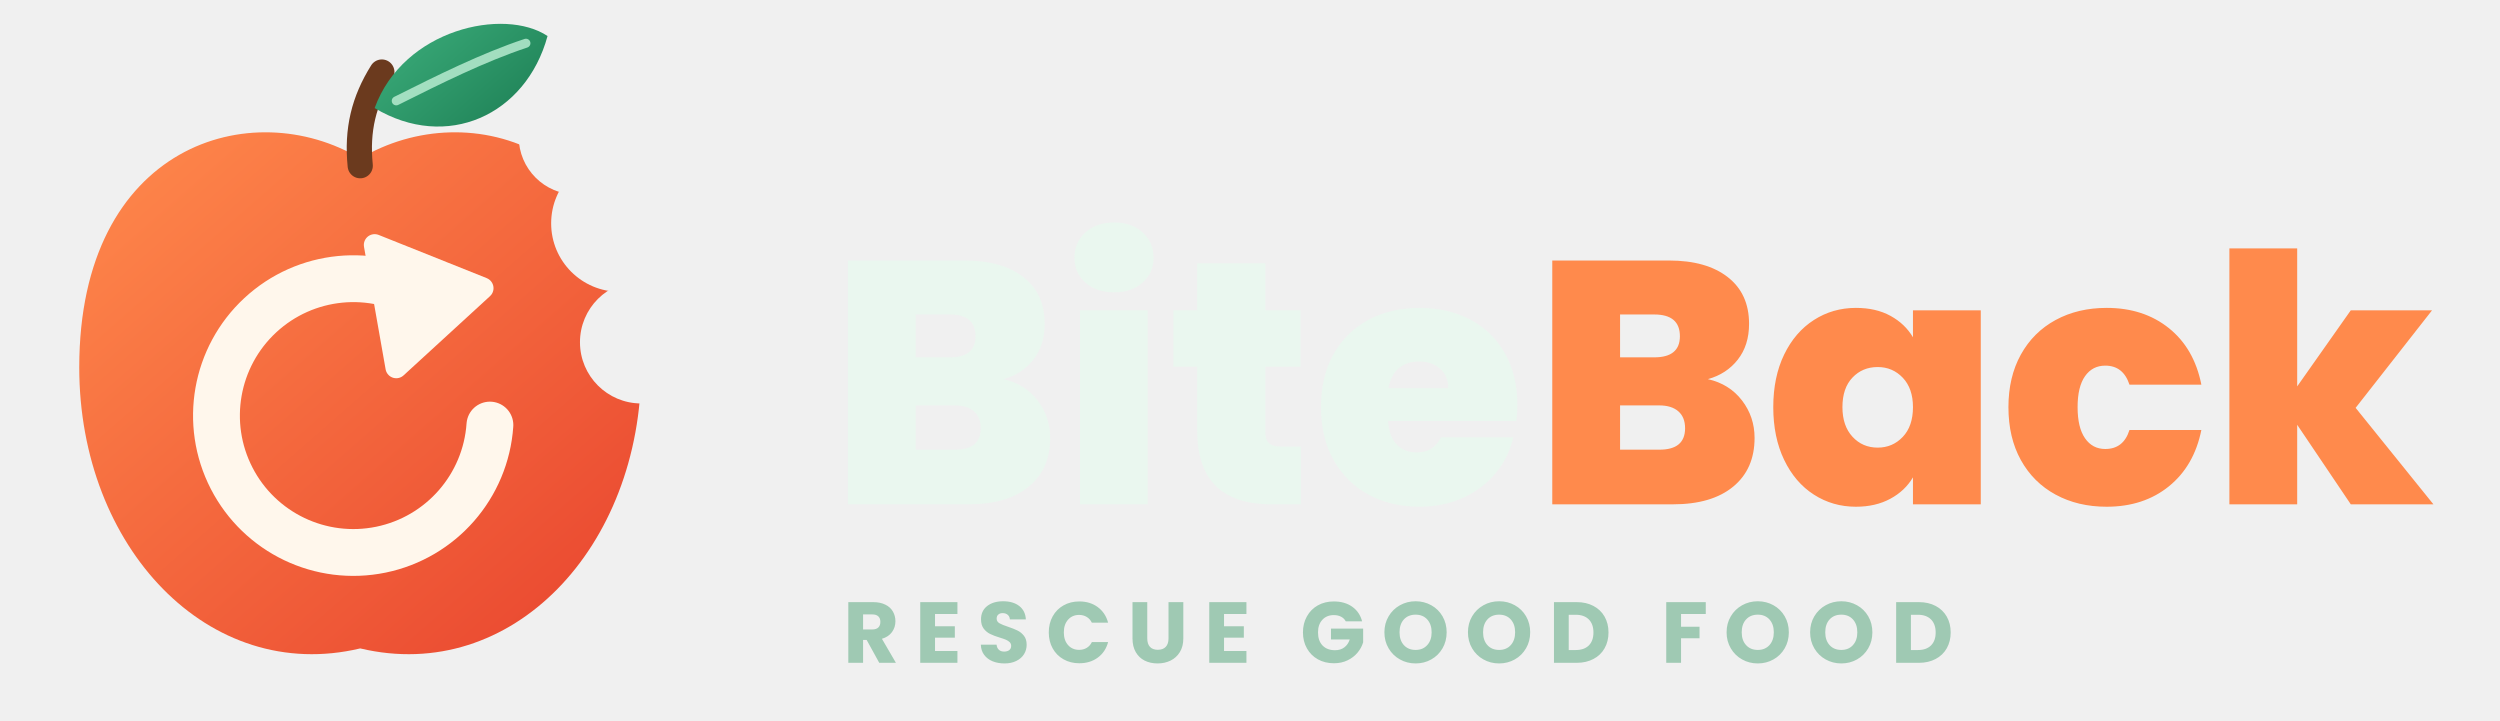
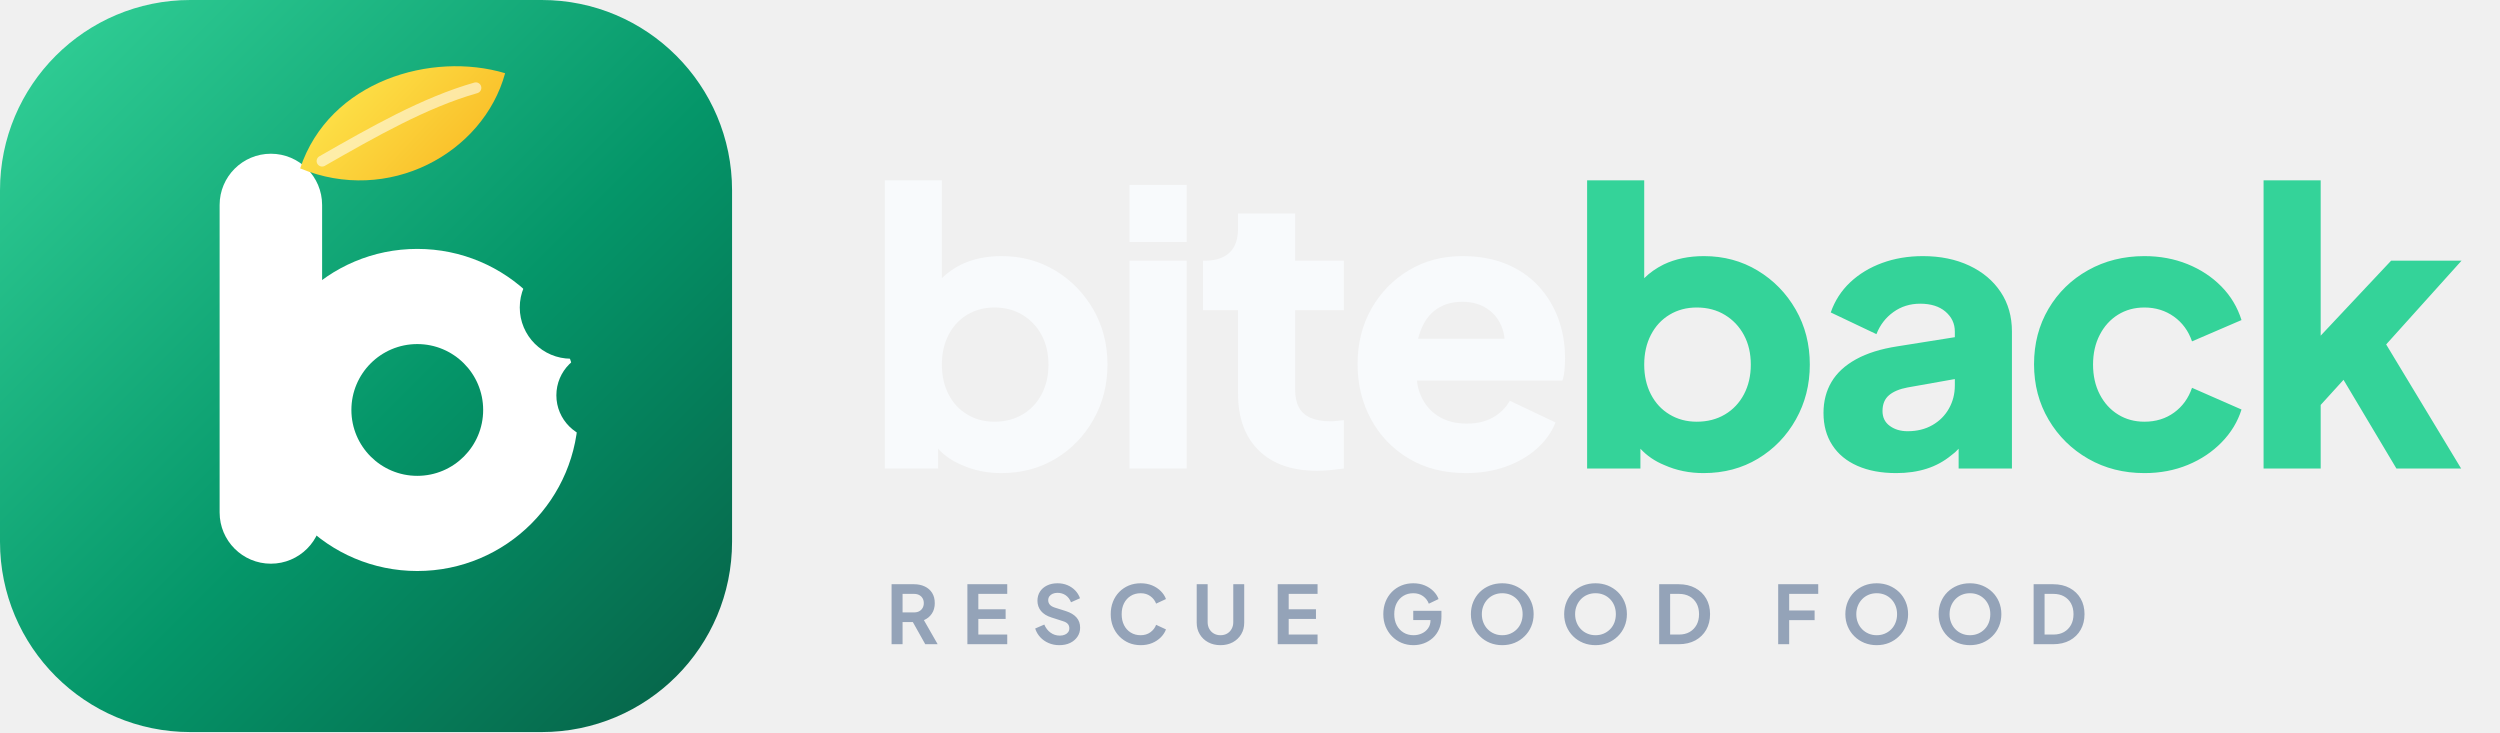
- <svg xmlns="http://www.w3.org/2000/svg" viewBox="0 0 694 200" role="img" aria-label="BiteBack">
+ <svg xmlns="http://www.w3.org/2000/svg" viewBox="0 0 683 200" role="img" aria-label="BiteBack">
  <defs>
-     <linearGradient id="d-fruit" x1="30" y1="30" x2="170" y2="190" gradientUnits="userSpaceOnUse">
-       <stop offset="0" stop-color="#FF8A4C" />
-       <stop offset="1" stop-color="#E8432E" />
+     <linearGradient id="d-tile" x1="0" y1="0" x2="200" y2="200" gradientUnits="userSpaceOnUse">
+       <stop offset="0" stop-color="#34D399" />
+       <stop offset=".55" stop-color="#059669" />
+       <stop offset="1" stop-color="#065F46" />
    </linearGradient>
-     <linearGradient id="d-leaf" x1="96" y1="10" x2="140" y2="60" gradientUnits="userSpaceOnUse">
-       <stop offset="0" stop-color="#3FB27F" />
-       <stop offset="1" stop-color="#15724A" />
+     <linearGradient id="d-leaf" x1="96" y1="20" x2="150" y2="70" gradientUnits="userSpaceOnUse">
+       <stop offset="0" stop-color="#FDE047" />
+       <stop offset="1" stop-color="#F59E0B" />
    </linearGradient>
-     <mask id="d-bite" maskUnits="userSpaceOnUse" x="0" y="0" width="200" height="200">
-       <rect width="200" height="200" fill="#fff" />
-       <circle cx="172" cy="62" r="19" fill="#000" />
-       <circle cx="178" cy="95" r="17" fill="#000" />
-       <circle cx="160" cy="38" r="16" fill="#000" />
+     <mask id="d-b" maskUnits="userSpaceOnUse" x="0" y="0" width="200" height="200">
+       <rect width="200" height="200" fill="#000" />
+       <rect x="54" y="46" width="28" height="112" rx="14" fill="#fff" />
+       <circle cx="108" cy="116" r="44" fill="#fff" />
+       <circle cx="108" cy="116" r="18" fill="#000" />
+       <circle cx="150" cy="88" r="14" fill="#000" />
+       <circle cx="158" cy="112" r="12" fill="#000" />
    </mask>
  </defs>
-   <g mask="url(#d-bite)">
-     <path d="M100 44 C 70 26, 22 40, 22 102 C 22 152, 58 190, 100 180 C 142 190, 178 152, 178 102 C 178 40, 130 26, 100 44 Z" fill="url(#d-fruit)" />
+   <rect width="200" height="200" rx="52" fill="url(#d-tile)" />
+   <g transform="translate(6 -4)">
+     <rect x="-6" y="4" width="200" height="200" fill="#fff" mask="url(#d-b)" />
+     <path d="M76 50 C 84 26, 112 18, 132 24 C 126 46, 100 60, 76 50 Z" fill="url(#d-leaf)" />
+     <path d="M82 48 C 96 40, 110 32, 124 28" fill="none" stroke="#fff" stroke-opacity=".55" stroke-width="3" stroke-linecap="round" />
  </g>
-   <path d="M100 46 C 99 36, 101 28, 106 20" fill="none" stroke="#6B3A1E" stroke-width="7" stroke-linecap="round" />
-   <path d="M104 30 C 112 8, 140 2, 152 10 C 146 32, 124 42, 104 30 Z" fill="url(#d-leaf)" />
-   <path d="M110 28 C 122 22, 134 16, 146 12" fill="none" stroke="#BFF0D6" stroke-width="2.5" stroke-linecap="round" opacity=".8" />
-   <path d="M136 118 A 38 38 0 1 1 118 83" fill="none" stroke="#FFF7EC" stroke-width="13" stroke-linecap="round" />
-   <path d="M104 68 L 134 80 L 110 102 Z" fill="#FFF7EC" stroke="#FFF7EC" stroke-width="6" stroke-linejoin="round" />
-   <path d="M278.58 105.25Q284.53 106.59 288.03 111.15Q291.54 115.71 291.54 121.57Q291.54 130.21 285.58 135.10Q279.63 140 268.88 140L235.38 140L235.38 72.32L267.82 72.32Q278.19 72.32 284.10 76.93Q290 81.54 290 89.89Q290 95.84 286.88 99.82Q283.76 103.81 278.58 105.25M254.19 87.30L254.19 99.20L263.70 99.20Q270.80 99.20 270.80 93.34Q270.80 87.30 263.70 87.30L254.19 87.30M265.14 124.83Q272.24 124.83 272.24 118.88Q272.24 115.81 270.37 114.18Q268.50 112.54 265.04 112.54L254.19 112.54L254.19 124.83L265.14 124.83M309.30 81.15Q304.30 81.15 301.28 78.42Q298.26 75.68 298.26 71.55Q298.26 67.33 301.28 64.54Q304.30 61.76 309.30 61.76Q314.19 61.76 317.22 64.54Q320.24 67.33 320.24 71.55Q320.24 75.68 317.22 78.42Q314.19 81.15 309.30 81.15M299.79 86.14L318.61 86.14L318.61 140L299.79 140L299.79 86.14M355.66 123.97L361.14 123.97L361.14 140L352.98 140Q332.34 140 332.34 119.55L332.34 101.79L325.71 101.79L325.71 86.14L332.34 86.14L332.34 73.09L351.25 73.09L351.25 86.14L361.04 86.14L361.04 101.79L351.25 101.79L351.25 119.84Q351.25 122.05 352.26 123.01Q353.26 123.97 355.66 123.97M421.23 112.45Q421.23 114.66 420.94 116.86L385.33 116.86Q385.62 121.28 387.78 123.44Q389.94 125.60 393.30 125.60Q398 125.60 400.02 121.38L420.08 121.38Q418.83 126.94 415.23 131.31Q411.63 135.68 406.16 138.18Q400.69 140.67 394.06 140.67Q386.10 140.67 379.90 137.31Q373.71 133.95 370.21 127.71Q366.70 121.47 366.70 113.02Q366.70 104.58 370.16 98.38Q373.62 92.19 379.81 88.83Q386 85.47 394.06 85.47Q402.03 85.47 408.18 88.74Q414.32 92 417.78 98.10Q421.23 104.19 421.23 112.45M385.42 107.74L402.03 107.74Q402.03 104.29 399.73 102.32Q397.42 100.35 393.97 100.35Q390.51 100.35 388.30 102.22Q386.10 104.10 385.42 107.74" fill="#EAF7EF" />
-   <path d="M474.11 105.25Q480.06 106.59 483.57 111.15Q487.07 115.71 487.07 121.57Q487.07 130.21 481.12 135.10Q475.17 140 464.42 140L430.91 140L430.91 72.32L463.36 72.32Q473.73 72.32 479.63 76.93Q485.54 81.54 485.54 89.89Q485.54 95.84 482.42 99.82Q479.30 103.81 474.11 105.25M449.73 87.30L449.73 99.20L459.23 99.20Q466.34 99.20 466.34 93.34Q466.34 87.30 459.23 87.30L449.73 87.30M460.67 124.83Q467.78 124.83 467.78 118.88Q467.78 115.81 465.90 114.18Q464.03 112.54 460.58 112.54L449.73 112.54L449.73 124.83L460.67 124.83M492.26 113.02Q492.26 104.67 495.28 98.43Q498.30 92.19 503.54 88.83Q508.77 85.47 515.20 85.47Q520.77 85.47 524.80 87.68Q528.83 89.89 531.04 93.63L531.04 86.14L549.86 86.14L549.86 140L531.04 140L531.04 132.51Q528.83 136.26 524.75 138.46Q520.67 140.67 515.20 140.67Q508.77 140.67 503.54 137.31Q498.30 133.95 495.28 127.66Q492.26 121.38 492.26 113.02M531.04 113.02Q531.04 107.84 528.21 104.86Q525.38 101.89 521.25 101.89Q517.02 101.89 514.24 104.82Q511.46 107.74 511.46 113.02Q511.46 118.21 514.24 121.23Q517.02 124.26 521.25 124.26Q525.38 124.26 528.21 121.28Q531.04 118.30 531.04 113.02M557.54 113.02Q557.54 104.67 560.99 98.43Q564.45 92.19 570.64 88.83Q576.83 85.47 584.80 85.47Q595.07 85.47 602.08 91.09Q609.09 96.70 611.10 106.78L591.14 106.78Q589.41 101.50 584.42 101.50Q580.86 101.50 578.80 104.43Q576.74 107.36 576.74 113.02Q576.74 118.69 578.80 121.66Q580.86 124.64 584.42 124.64Q589.50 124.64 591.14 119.36L611.10 119.36Q609.09 129.34 602.08 135.01Q595.07 140.67 584.80 140.67Q576.83 140.67 570.64 137.31Q564.45 133.95 560.99 127.71Q557.54 121.47 557.54 113.02M675.52 140L652.58 140L637.70 117.92L637.70 140L618.88 140L618.88 68.96L637.70 68.96L637.70 107.26L652.58 86.14L675.14 86.14L653.92 113.22" fill="#FF8A4C" />
-   <path d="M248.71 184L244.08 184L240.58 177.64L239.59 177.64L239.59 184L235.49 184L235.49 167.15L242.38 167.15Q244.37 167.15 245.77 167.85Q247.18 168.54 247.87 169.76Q248.57 170.97 248.57 172.46Q248.57 174.14 247.62 175.46Q246.67 176.78 244.82 177.33L248.71 184M239.59 170.56L239.59 174.74L242.14 174.74Q243.26 174.74 243.83 174.18Q244.39 173.63 244.39 172.62Q244.39 171.66 243.83 171.11Q243.26 170.56 242.14 170.56L239.59 170.56M265.78 170.44L259.56 170.44L259.56 173.85L265.06 173.85L265.06 177.02L259.56 177.02L259.56 180.71L265.78 180.71L265.78 184L255.46 184L255.46 167.15L265.78 167.15L265.78 170.44M278.86 184.17Q277.01 184.17 275.54 183.57Q274.08 182.97 273.20 181.79Q272.33 180.62 272.28 178.96L276.65 178.96Q276.74 179.90 277.30 180.39Q277.85 180.88 278.74 180.88Q279.65 180.88 280.18 180.46Q280.70 180.04 280.70 179.30Q280.70 178.67 280.28 178.26Q279.86 177.86 279.25 177.59Q278.64 177.33 277.51 176.99Q275.88 176.49 274.85 175.98Q273.82 175.48 273.07 174.50Q272.33 173.51 272.33 171.93Q272.33 169.58 274.03 168.24Q275.74 166.91 278.47 166.91Q281.26 166.91 282.96 168.24Q284.66 169.58 284.78 171.95L280.34 171.95Q280.30 171.14 279.74 170.67Q279.19 170.20 278.33 170.20Q277.58 170.20 277.13 170.60Q276.67 170.99 276.67 171.74Q276.67 172.55 277.44 173.01Q278.21 173.46 279.84 173.99Q281.47 174.54 282.49 175.05Q283.51 175.55 284.26 176.51Q285 177.47 285 178.98Q285 180.42 284.27 181.60Q283.54 182.78 282.14 183.47Q280.75 184.17 278.86 184.17M291.14 175.55Q291.14 173.06 292.22 171.10Q293.30 169.14 295.24 168.05Q297.17 166.96 299.62 166.96Q302.62 166.96 304.75 168.54Q306.89 170.13 307.61 172.86L303.10 172.86Q302.59 171.81 301.67 171.26Q300.74 170.70 299.57 170.70Q297.67 170.70 296.50 172.02Q295.32 173.34 295.32 175.55Q295.32 177.76 296.50 179.08Q297.67 180.40 299.57 180.40Q300.74 180.40 301.67 179.85Q302.59 179.30 303.10 178.24L307.61 178.24Q306.89 180.98 304.75 182.55Q302.62 184.12 299.62 184.12Q297.17 184.12 295.24 183.03Q293.30 181.94 292.22 179.99Q291.14 178.05 291.14 175.55M314.38 167.15L318.48 167.15L318.48 177.23Q318.48 178.74 319.22 179.56Q319.97 180.38 321.41 180.38Q322.85 180.38 323.62 179.56Q324.38 178.74 324.38 177.23L324.38 167.15L328.49 167.15L328.49 177.21Q328.49 179.46 327.53 181.02Q326.57 182.58 324.95 183.38Q323.33 184.17 321.34 184.17Q319.34 184.17 317.77 183.39Q316.20 182.61 315.29 181.04Q314.38 179.46 314.38 177.21L314.38 167.15M346.01 170.44L339.79 170.44L339.79 173.85L345.29 173.85L345.29 177.02L339.79 177.02L339.79 180.71L346.01 180.71L346.01 184L335.69 184L335.69 167.15L346.01 167.15L346.01 170.44M378.12 172.48L373.58 172.48Q373.13 171.64 372.28 171.20Q371.42 170.75 370.27 170.75Q368.28 170.75 367.08 172.06Q365.88 173.37 365.88 175.55Q365.88 177.88 367.14 179.19Q368.40 180.50 370.61 180.50Q372.12 180.50 373.16 179.73Q374.21 178.96 374.69 177.52L369.48 177.52L369.48 174.50L378.41 174.50L378.41 178.31Q377.95 179.85 376.86 181.17Q375.77 182.49 374.09 183.30Q372.41 184.12 370.30 184.12Q367.80 184.12 365.84 183.03Q363.89 181.94 362.80 179.99Q361.70 178.05 361.70 175.55Q361.70 173.06 362.80 171.10Q363.89 169.14 365.83 168.05Q367.78 166.96 370.27 166.96Q373.30 166.96 375.37 168.42Q377.45 169.89 378.12 172.48M392.98 184.17Q390.60 184.17 388.62 183.06Q386.64 181.96 385.48 179.98Q384.31 178 384.31 175.53Q384.31 173.06 385.48 171.09Q386.64 169.12 388.62 168.02Q390.60 166.91 392.98 166.91Q395.35 166.91 397.33 168.02Q399.31 169.12 400.45 171.09Q401.59 173.06 401.59 175.53Q401.59 178 400.44 179.98Q399.29 181.96 397.32 183.06Q395.35 184.17 392.98 184.17M392.98 180.42Q394.99 180.42 396.20 179.08Q397.42 177.74 397.42 175.53Q397.42 173.30 396.20 171.96Q394.99 170.63 392.98 170.63Q390.94 170.63 389.72 171.95Q388.51 173.27 388.51 175.53Q388.51 177.76 389.72 179.09Q390.94 180.42 392.98 180.42M416.16 184.17Q413.78 184.17 411.80 183.06Q409.82 181.96 408.66 179.98Q407.50 178 407.50 175.53Q407.50 173.06 408.66 171.09Q409.82 169.12 411.80 168.02Q413.78 166.91 416.16 166.91Q418.54 166.91 420.52 168.02Q422.50 169.12 423.64 171.09Q424.78 173.06 424.78 175.53Q424.78 178 423.62 179.98Q422.47 181.96 420.50 183.06Q418.54 184.17 416.16 184.17M416.16 180.42Q418.18 180.42 419.39 179.08Q420.60 177.74 420.60 175.53Q420.60 173.30 419.39 171.96Q418.18 170.63 416.16 170.63Q414.12 170.63 412.91 171.95Q411.70 173.27 411.70 175.53Q411.70 177.76 412.91 179.09Q414.12 180.42 416.16 180.42M437.69 167.15Q440.35 167.15 442.34 168.21Q444.34 169.26 445.43 171.17Q446.52 173.08 446.52 175.58Q446.52 178.05 445.43 179.97Q444.34 181.89 442.33 182.94Q440.33 184 437.69 184L431.38 184L431.38 167.15L437.69 167.15M437.42 180.45Q439.75 180.45 441.05 179.18Q442.34 177.90 442.34 175.58Q442.34 173.25 441.05 171.95Q439.75 170.66 437.42 170.66L435.48 170.66L435.48 180.45L437.42 180.45M462.55 167.15L473.52 167.15L473.52 170.44L466.66 170.44L466.66 173.99L471.79 173.99L471.79 177.18L466.66 177.18L466.66 184L462.55 184L462.55 167.15M487.97 184.17Q485.59 184.17 483.61 183.06Q481.63 181.96 480.47 179.98Q479.30 178 479.30 175.53Q479.30 173.06 480.47 171.09Q481.63 169.12 483.61 168.02Q485.59 166.91 487.97 166.91Q490.34 166.91 492.32 168.02Q494.30 169.12 495.44 171.09Q496.58 173.06 496.58 175.53Q496.58 178 495.43 179.98Q494.28 181.96 492.31 183.06Q490.34 184.17 487.97 184.17M487.97 180.42Q489.98 180.42 491.20 179.08Q492.41 177.74 492.41 175.53Q492.41 173.30 491.20 171.96Q489.98 170.63 487.97 170.63Q485.93 170.63 484.72 171.95Q483.50 173.27 483.50 175.53Q483.50 177.76 484.72 179.09Q485.93 180.42 487.97 180.42M511.15 184.17Q508.78 184.17 506.80 183.06Q504.82 181.96 503.65 179.98Q502.49 178 502.49 175.53Q502.49 173.06 503.65 171.09Q504.82 169.12 506.80 168.02Q508.78 166.91 511.15 166.91Q513.53 166.91 515.51 168.02Q517.49 169.12 518.63 171.09Q519.77 173.06 519.77 175.53Q519.77 178 518.62 179.98Q517.46 181.96 515.50 183.06Q513.53 184.17 511.15 184.17M511.15 180.42Q513.17 180.42 514.38 179.08Q515.59 177.74 515.59 175.53Q515.59 173.30 514.38 171.96Q513.17 170.63 511.15 170.63Q509.11 170.63 507.90 171.95Q506.69 173.27 506.69 175.53Q506.69 177.76 507.90 179.09Q509.11 180.42 511.15 180.42M532.68 167.15Q535.34 167.15 537.34 168.21Q539.33 169.26 540.42 171.17Q541.51 173.08 541.51 175.58Q541.51 178.05 540.42 179.97Q539.33 181.89 537.32 182.94Q535.32 184 532.68 184L526.37 184L526.37 167.15L532.68 167.15M532.42 180.45Q534.74 180.45 536.04 179.18Q537.34 177.90 537.34 175.58Q537.34 173.25 536.04 171.95Q534.74 170.66 532.42 170.66L530.47 170.66L530.47 180.45" fill="#9FC9B3" />
+   <path d="M273.54 129.25Q267.72 129.25 262.83 127.06Q258.98 125.50 256.28 122.59L256.28 128L241.72 128L241.72 49.27L257.32 49.27L257.32 76Q259.50 73.82 262.62 72.26Q267.41 69.97 273.65 69.97Q281.76 69.97 288.31 73.92Q294.86 77.87 298.71 84.58Q302.56 91.29 302.56 99.61Q302.56 107.82 298.76 114.58Q294.97 121.34 288.42 125.30Q281.86 129.25 273.54 129.25M271.67 115.21Q276.04 115.21 279.37 113.23Q282.70 111.26 284.57 107.72Q286.44 104.18 286.44 99.61Q286.44 95.03 284.57 91.55Q282.70 88.06 279.37 86.04Q276.04 84.01 271.67 84.01Q267.51 84.01 264.24 85.98Q260.96 87.96 259.14 91.50Q257.32 95.03 257.32 99.61Q257.32 104.18 259.14 107.72Q260.96 111.26 264.24 113.23Q267.51 115.21 271.67 115.21M324.19 128L308.59 128L308.59 71.22L324.19 71.22L324.19 128M324.19 66.12L308.59 66.12L308.59 50.52L324.19 50.52M359.86 128.62Q349.57 128.62 343.90 123.06Q338.23 117.50 338.23 107.51L338.23 84.74L328.66 84.74L328.66 71.22L329.18 71.22Q333.55 71.22 335.89 69.03Q338.23 66.85 338.23 62.48L338.23 58.32L353.83 58.32L353.83 71.22L367.14 71.22L367.14 84.74L353.83 84.74L353.83 106.47Q353.83 109.38 354.87 111.31Q355.91 113.23 358.10 114.17Q360.28 115.10 363.50 115.10Q364.23 115.10 365.17 115Q366.10 114.90 367.14 114.79L367.14 128Q365.58 128.21 363.61 128.42Q361.63 128.62 359.86 128.62M400.53 129.25Q391.48 129.25 384.82 125.24Q378.17 121.24 374.53 114.48Q370.89 107.72 370.89 99.50Q370.89 90.98 374.68 84.32Q378.48 77.66 384.93 73.82Q391.38 69.97 399.49 69.97Q406.25 69.97 411.45 72.10Q416.65 74.23 420.24 78.08Q423.82 81.93 425.70 86.97Q427.57 92.02 427.57 97.94Q427.57 99.61 427.41 101.22Q427.26 102.83 426.84 103.98L387.11 103.98Q387.32 106.16 388.15 108.03Q389.71 111.67 392.94 113.70Q396.16 115.73 400.74 115.73Q404.90 115.73 407.86 114.06Q410.82 112.40 412.49 109.49L424.97 115.42Q423.30 119.58 419.72 122.70Q416.13 125.82 411.24 127.53Q406.35 129.25 400.53 129.25M387.42 92.54L411.03 92.54Q410.93 91.18 410.51 89.94Q409.37 86.50 406.51 84.48Q403.65 82.45 399.49 82.45Q395.43 82.45 392.52 84.42Q389.61 86.40 388.15 90.25Q387.74 91.29 387.42 92.54" fill="#F8FAFC" />
+   <path d="M465.42 129.25Q459.60 129.25 454.71 127.06Q450.86 125.50 448.16 122.59L448.16 128L433.60 128L433.60 49.27L449.20 49.27L449.20 76Q451.38 73.82 454.50 72.26Q459.29 69.97 465.53 69.97Q473.64 69.97 480.19 73.92Q486.74 77.87 490.59 84.58Q494.44 91.29 494.44 99.61Q494.44 107.82 490.64 114.58Q486.85 121.34 480.30 125.30Q473.74 129.25 465.42 129.25M463.55 115.21Q467.92 115.21 471.25 113.23Q474.58 111.26 476.45 107.72Q478.32 104.18 478.32 99.61Q478.32 95.03 476.45 91.55Q474.58 88.06 471.25 86.04Q467.92 84.01 463.55 84.01Q459.39 84.01 456.12 85.98Q452.84 87.96 451.02 91.50Q449.20 95.03 449.20 99.61Q449.20 104.18 451.02 107.72Q452.84 111.26 456.12 113.23Q459.39 115.21 463.55 115.21M518.05 129.25Q511.91 129.25 507.44 127.27Q502.97 125.30 500.58 121.60Q498.18 117.91 498.18 112.82Q498.18 108.03 500.37 104.34Q502.55 100.65 507.08 98.15Q511.60 95.66 518.36 94.62L534.06 92.12L534.06 90.56Q534.06 87.34 531.52 85.15Q528.97 82.97 524.60 82.97Q520.44 82.97 517.27 85.26Q514.10 87.54 512.64 91.29L500.16 85.36Q501.82 80.58 505.46 77.14Q509.10 73.71 514.20 71.84Q519.30 69.97 525.33 69.97Q532.50 69.97 538.02 72.57Q543.53 75.17 546.60 79.80Q549.66 84.42 549.66 90.56L549.66 128L535.10 128L535.10 122.59Q534.17 123.63 533.13 124.36Q530.11 126.86 526.37 128.05Q522.62 129.25 518.05 129.25M534.06 105.33L534.06 103.56L521.17 105.85Q517.84 106.47 516.07 107.98Q514.30 109.49 514.30 112.30Q514.30 114.90 516.28 116.35Q518.26 117.81 521.17 117.81Q525.02 117.81 527.93 116.14Q530.84 114.48 532.45 111.62Q534.06 108.76 534.06 105.33M585.86 129.25Q577.33 129.25 570.52 125.35Q563.70 121.45 559.70 114.69Q555.70 107.93 555.70 99.50Q555.70 91.08 559.65 84.37Q563.60 77.66 570.46 73.82Q577.33 69.97 585.86 69.97Q592.20 69.97 597.61 72.15Q603.02 74.34 606.86 78.24Q610.71 82.14 612.38 87.44L598.86 93.26Q597.40 89 593.92 86.50Q590.43 84.01 585.86 84.01Q581.80 84.01 578.63 85.98Q575.46 87.96 573.64 91.50Q571.82 95.03 571.82 99.61Q571.82 104.18 573.64 107.72Q575.46 111.26 578.63 113.23Q581.80 115.21 585.86 115.21Q590.54 115.21 593.97 112.71Q597.40 110.22 598.86 105.95L612.38 111.88Q610.82 116.87 606.97 120.82Q603.12 124.78 597.71 127.01Q592.30 129.25 585.86 129.25M634.01 128L618.41 128L618.41 49.27L634.01 49.27L634.01 91.70L653.25 71.22L672.49 71.22L651.90 94.10L672.38 128L654.70 128L640.25 103.77L634.01 110.63" fill="#34D399" />
+   <path d="M246.58 176L243.58 176L243.58 159.61L249.68 159.61Q251.35 159.61 252.64 160.22Q253.92 160.82 254.65 161.97Q255.38 163.13 255.38 164.78Q255.38 166.47 254.57 167.66Q253.77 168.85 252.41 169.42L256.17 176L252.78 176L249.39 169.95L246.58 169.95L246.58 176M246.58 162.25L246.58 167.31L249.72 167.31Q250.54 167.31 251.13 166.99Q251.72 166.67 252.05 166.10Q252.38 165.53 252.38 164.78Q252.38 164.01 252.05 163.45Q251.72 162.89 251.13 162.57Q250.54 162.25 249.72 162.25M275.18 176L264.29 176L264.29 159.61L275.18 159.61L275.18 162.25L267.28 162.25L267.28 166.45L274.74 166.45L274.74 169.09L267.28 169.09L267.28 173.36L275.18 173.36M289.39 176.26Q287.83 176.26 286.50 175.69Q285.16 175.12 284.21 174.10Q283.25 173.07 282.81 171.71L285.30 170.63Q285.89 172.04 287.01 172.84Q288.13 173.65 289.54 173.65Q290.33 173.65 290.92 173.39Q291.50 173.14 291.82 172.70Q292.14 172.26 292.14 171.64Q292.14 170.92 291.71 170.44Q291.28 169.97 290.42 169.71L287.28 168.70Q285.36 168.10 284.39 166.91Q283.43 165.73 283.43 164.12Q283.43 162.71 284.12 161.63Q284.81 160.56 286.06 159.95Q287.30 159.35 288.90 159.35Q290.38 159.35 291.61 159.86Q292.84 160.38 293.73 161.29Q294.62 162.21 295.06 163.44L292.60 164.54Q292.12 163.31 291.15 162.63Q290.18 161.96 288.90 161.96Q288.16 161.96 287.58 162.22Q287.01 162.47 286.69 162.92Q286.37 163.37 286.37 163.99Q286.37 164.67 286.81 165.19Q287.25 165.70 288.16 165.99L291.17 166.94Q293.13 167.57 294.11 168.70Q295.09 169.82 295.09 171.47Q295.09 172.88 294.36 173.95Q293.63 175.03 292.36 175.65Q291.08 176.26 289.39 176.26M311.63 176.26Q309.87 176.26 308.38 175.63Q306.90 174.99 305.79 173.84Q304.68 172.70 304.06 171.16Q303.45 169.62 303.45 167.79Q303.45 165.97 304.05 164.42Q304.66 162.87 305.77 161.73Q306.88 160.60 308.37 159.97Q309.87 159.35 311.63 159.35Q313.39 159.35 314.79 159.94Q316.18 160.53 317.15 161.51Q318.12 162.49 318.54 163.66L315.85 164.91Q315.39 163.68 314.29 162.88Q313.19 162.07 311.63 162.07Q310.09 162.07 308.91 162.80Q307.74 163.53 307.09 164.80Q306.44 166.08 306.44 167.79Q306.44 169.51 307.09 170.80Q307.74 172.08 308.91 172.81Q310.09 173.54 311.63 173.54Q313.19 173.54 314.29 172.73Q315.39 171.93 315.85 170.70L318.54 171.95Q318.12 173.12 317.15 174.10Q316.18 175.08 314.79 175.67Q313.39 176.26 311.63 176.26M333.43 176.26Q331.54 176.26 330.08 175.47Q328.61 174.68 327.78 173.29Q326.94 171.91 326.94 170.15L326.94 159.61L329.93 159.61L329.93 169.99Q329.93 171.01 330.38 171.82Q330.84 172.63 331.63 173.09Q332.42 173.54 333.43 173.54Q334.47 173.54 335.25 173.09Q336.03 172.63 336.48 171.82Q336.93 171.01 336.93 169.99L336.93 159.61L339.92 159.61L339.92 170.15Q339.92 171.91 339.09 173.29Q338.25 174.68 336.79 175.47Q335.32 176.26 333.43 176.26M359.96 176L349.07 176L349.07 159.61L359.96 159.61L359.96 162.25L352.07 162.25L352.07 166.45L359.52 166.45L359.52 169.09L352.07 169.09L352.07 173.36L359.96 173.36M386.17 176.26Q384.41 176.26 382.91 175.63Q381.41 174.99 380.29 173.84Q379.17 172.70 378.54 171.16Q377.92 169.62 377.92 167.79Q377.92 165.97 378.52 164.42Q379.13 162.87 380.24 161.73Q381.35 160.60 382.84 159.97Q384.34 159.35 386.10 159.35Q387.86 159.35 389.26 159.94Q390.65 160.53 391.62 161.51Q392.59 162.49 393.01 163.66L390.35 164.93Q389.88 163.66 388.78 162.87Q387.68 162.07 386.10 162.07Q384.56 162.07 383.38 162.80Q382.21 163.53 381.56 164.80Q380.91 166.08 380.91 167.79Q380.91 169.51 381.58 170.80Q382.25 172.08 383.44 172.81Q384.63 173.54 386.17 173.54Q387.42 173.54 388.48 173.04Q389.53 172.55 390.17 171.63Q390.81 170.72 390.81 169.47L390.81 169.40L386.10 169.40L386.10 166.87L393.80 166.87L393.80 168.52Q393.80 170.41 393.16 171.86Q392.52 173.32 391.44 174.29Q390.35 175.27 388.98 175.77Q387.62 176.26 386.17 176.26M410.41 176.26Q408.61 176.26 407.04 175.63Q405.48 174.99 404.32 173.84Q403.15 172.70 402.50 171.15Q401.85 169.60 401.85 167.79Q401.85 165.97 402.49 164.43Q403.13 162.89 404.29 161.74Q405.46 160.60 407.02 159.97Q408.58 159.35 410.41 159.35Q412.24 159.35 413.80 159.98Q415.36 160.62 416.53 161.75Q417.69 162.89 418.34 164.43Q418.99 165.97 418.99 167.79Q418.99 169.60 418.33 171.15Q417.67 172.70 416.50 173.84Q415.34 174.99 413.79 175.63Q412.24 176.26 410.41 176.26M410.41 173.54Q411.62 173.54 412.63 173.11Q413.64 172.68 414.40 171.91Q415.16 171.14 415.57 170.08Q415.98 169.03 415.98 167.79Q415.98 166.56 415.57 165.52Q415.16 164.47 414.40 163.69Q413.64 162.91 412.63 162.49Q411.62 162.07 410.41 162.07Q409.22 162.07 408.21 162.49Q407.20 162.91 406.44 163.69Q405.68 164.47 405.26 165.52Q404.84 166.56 404.84 167.79Q404.84 169.03 405.26 170.08Q405.68 171.14 406.44 171.91Q407.20 172.68 408.21 173.11Q409.22 173.54 410.41 173.54M435.89 176.26Q434.08 176.26 432.52 175.63Q430.96 174.99 429.79 173.84Q428.63 172.70 427.98 171.15Q427.33 169.60 427.33 167.79Q427.33 165.97 427.97 164.43Q428.60 162.89 429.77 161.74Q430.94 160.60 432.50 159.97Q434.06 159.35 435.89 159.35Q437.71 159.35 439.27 159.98Q440.84 160.62 442 161.75Q443.17 162.89 443.82 164.43Q444.47 165.97 444.47 167.79Q444.47 169.60 443.81 171.15Q443.15 172.70 441.98 173.84Q440.81 174.99 439.26 175.63Q437.71 176.26 435.89 176.26M435.89 173.54Q437.10 173.54 438.11 173.11Q439.12 172.68 439.88 171.91Q440.64 171.14 441.05 170.08Q441.45 169.03 441.45 167.79Q441.45 166.56 441.05 165.52Q440.64 164.47 439.88 163.69Q439.12 162.91 438.11 162.49Q437.10 162.07 435.89 162.07Q434.70 162.07 433.69 162.49Q432.67 162.91 431.92 163.69Q431.16 164.47 430.74 165.52Q430.32 166.56 430.32 167.79Q430.32 169.03 430.74 170.08Q431.16 171.14 431.92 171.91Q432.67 172.68 433.69 173.11Q434.70 173.54 435.89 173.54M458.63 176L453.29 176L453.29 159.61L458.63 159.61Q461.23 159.61 463.16 160.66Q465.08 161.70 466.14 163.54Q467.19 165.37 467.19 167.79Q467.19 170.19 466.14 172.05Q465.08 173.91 463.16 174.96Q461.23 176 458.63 176M456.28 162.25L456.28 173.36L458.70 173.36Q460.37 173.36 461.59 172.67Q462.81 171.97 463.50 170.73Q464.18 169.49 464.18 167.79Q464.18 166.08 463.50 164.85Q462.81 163.61 461.59 162.93Q460.37 162.25 458.70 162.25M488.80 176L485.80 176L485.80 159.61L496.74 159.61L496.74 162.25L488.80 162.25L488.80 166.78L495.75 166.78L495.75 169.42L488.80 169.42M512.71 176.26Q510.91 176.26 509.34 175.63Q507.78 174.99 506.62 173.84Q505.45 172.70 504.80 171.15Q504.15 169.60 504.15 167.79Q504.15 165.97 504.79 164.43Q505.43 162.89 506.59 161.74Q507.76 160.60 509.32 159.97Q510.88 159.35 512.71 159.35Q514.54 159.35 516.10 159.98Q517.66 160.62 518.83 161.75Q519.99 162.89 520.64 164.43Q521.29 165.97 521.29 167.79Q521.29 169.60 520.63 171.15Q519.97 172.70 518.80 173.84Q517.64 174.99 516.09 175.63Q514.54 176.26 512.71 176.26M512.71 173.54Q513.92 173.54 514.93 173.11Q515.94 172.68 516.70 171.91Q517.46 171.14 517.87 170.08Q518.28 169.03 518.28 167.79Q518.28 166.56 517.87 165.52Q517.46 164.47 516.70 163.69Q515.94 162.91 514.93 162.49Q513.92 162.07 512.71 162.07Q511.52 162.07 510.51 162.49Q509.50 162.91 508.74 163.69Q507.98 164.47 507.56 165.52Q507.14 166.56 507.14 167.79Q507.14 169.03 507.56 170.08Q507.98 171.14 508.74 171.91Q509.50 172.68 510.51 173.11Q511.52 173.54 512.71 173.54M538.19 176.26Q536.38 176.26 534.82 175.63Q533.26 174.99 532.09 173.84Q530.93 172.70 530.28 171.15Q529.63 169.60 529.63 167.79Q529.63 165.97 530.27 164.43Q530.90 162.89 532.07 161.74Q533.24 160.60 534.80 159.97Q536.36 159.35 538.19 159.35Q540.01 159.35 541.57 159.98Q543.14 160.62 544.30 161.75Q545.47 162.89 546.12 164.43Q546.77 165.97 546.77 167.79Q546.77 169.60 546.11 171.15Q545.45 172.70 544.28 173.84Q543.11 174.99 541.56 175.63Q540.01 176.26 538.19 176.26M538.19 173.54Q539.40 173.54 540.41 173.11Q541.42 172.68 542.18 171.91Q542.94 171.14 543.35 170.08Q543.75 169.03 543.75 167.79Q543.75 166.56 543.35 165.52Q542.94 164.47 542.18 163.69Q541.42 162.91 540.41 162.49Q539.40 162.07 538.19 162.07Q537 162.07 535.99 162.49Q534.97 162.91 534.22 163.69Q533.46 164.47 533.04 165.52Q532.62 166.56 532.62 167.79Q532.62 169.03 533.04 170.08Q533.46 171.14 534.22 171.91Q534.97 172.68 535.99 173.11Q537 173.54 538.19 173.54M560.93 176L555.59 176L555.59 159.61L560.93 159.61Q563.53 159.61 565.46 160.66Q567.38 161.70 568.44 163.54Q569.49 165.37 569.49 167.79Q569.49 170.19 568.44 172.05Q567.38 173.91 565.46 174.96Q563.53 176 560.93 176M558.58 162.25L558.58 173.36L561 173.36Q562.67 173.36 563.89 172.67Q565.11 171.97 565.80 170.73Q566.48 169.49 566.48 167.79Q566.48 166.08 565.80 164.85Q565.11 163.61 563.89 162.93Q562.67 162.25 561 162.25" fill="#94A3B8" />
</svg>
